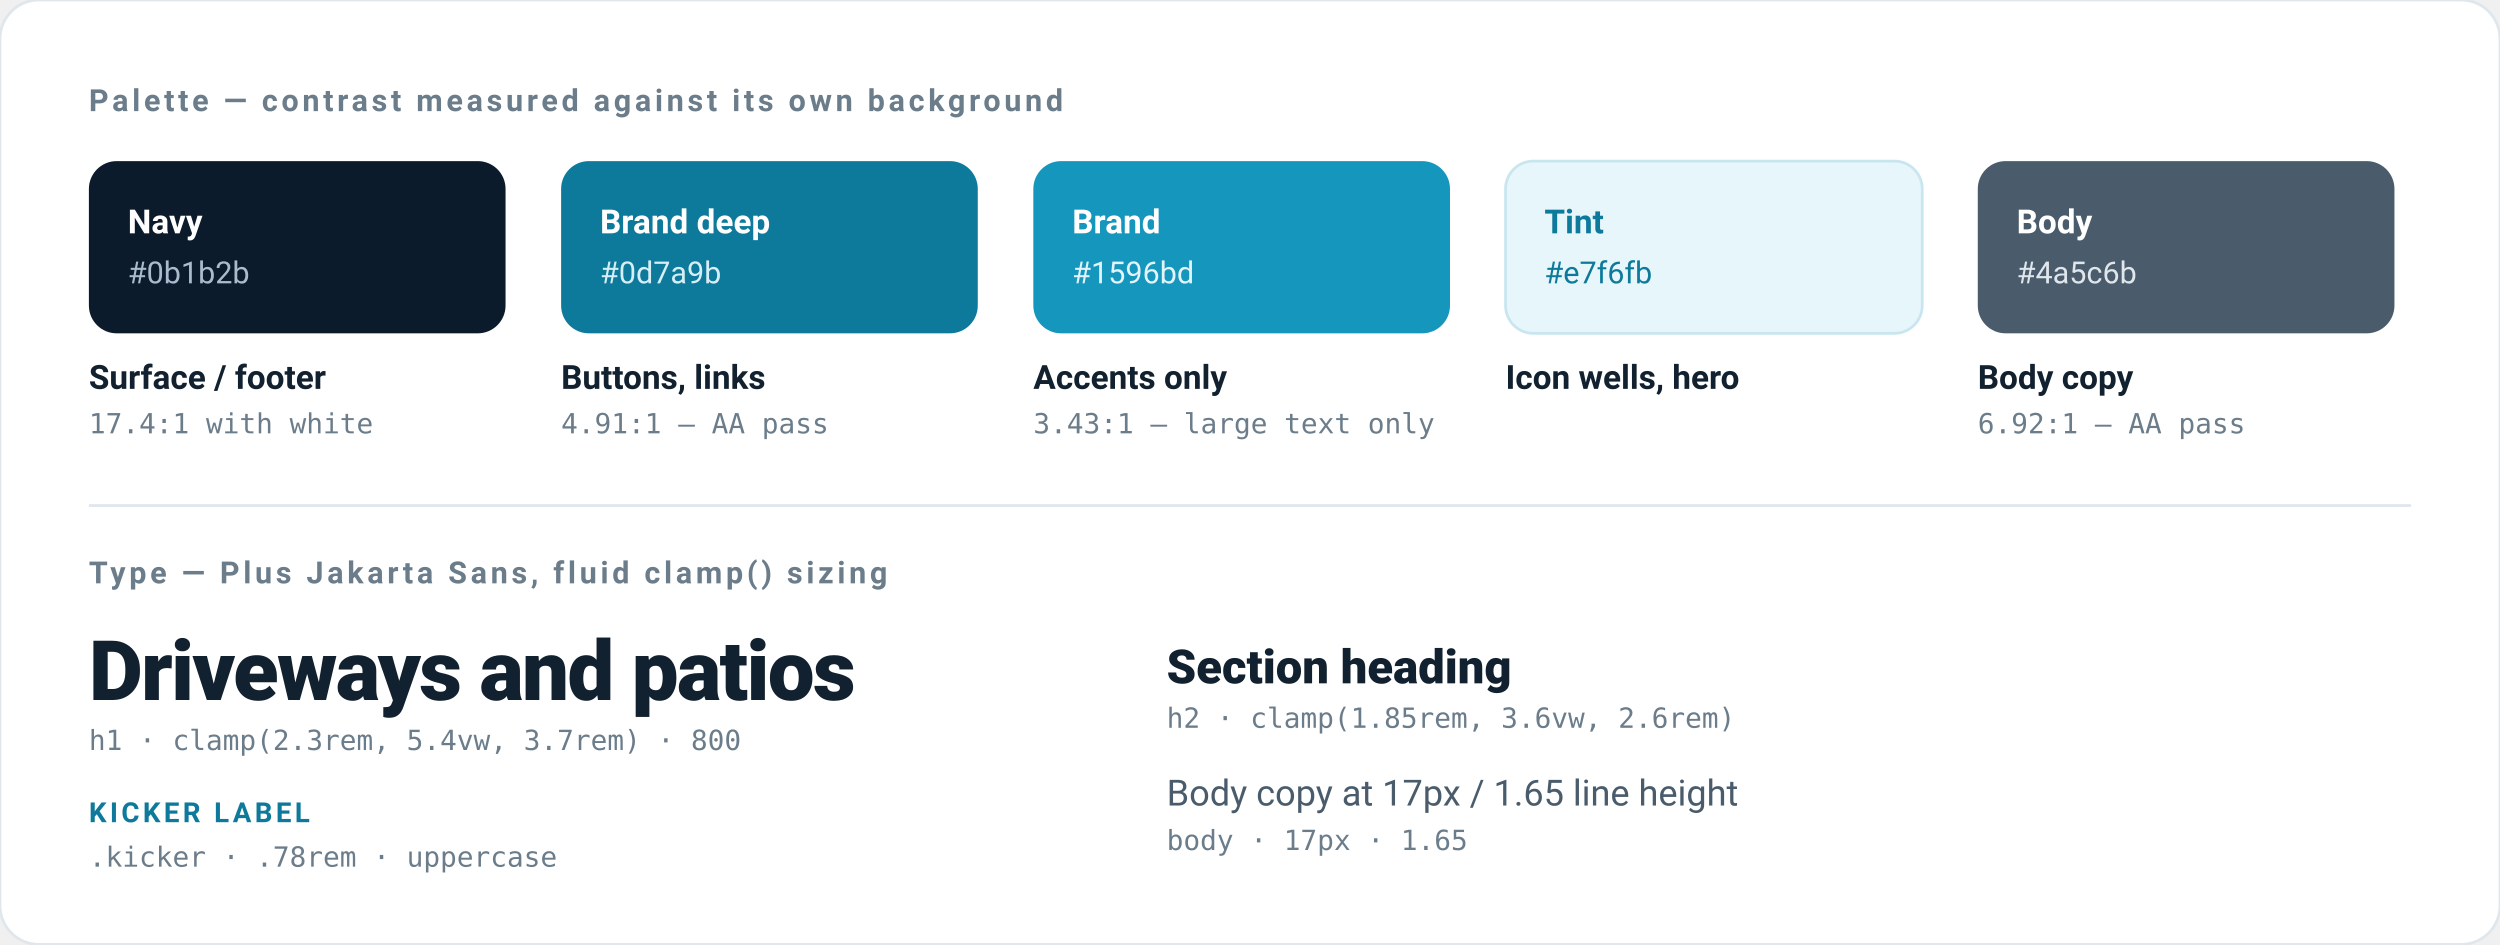
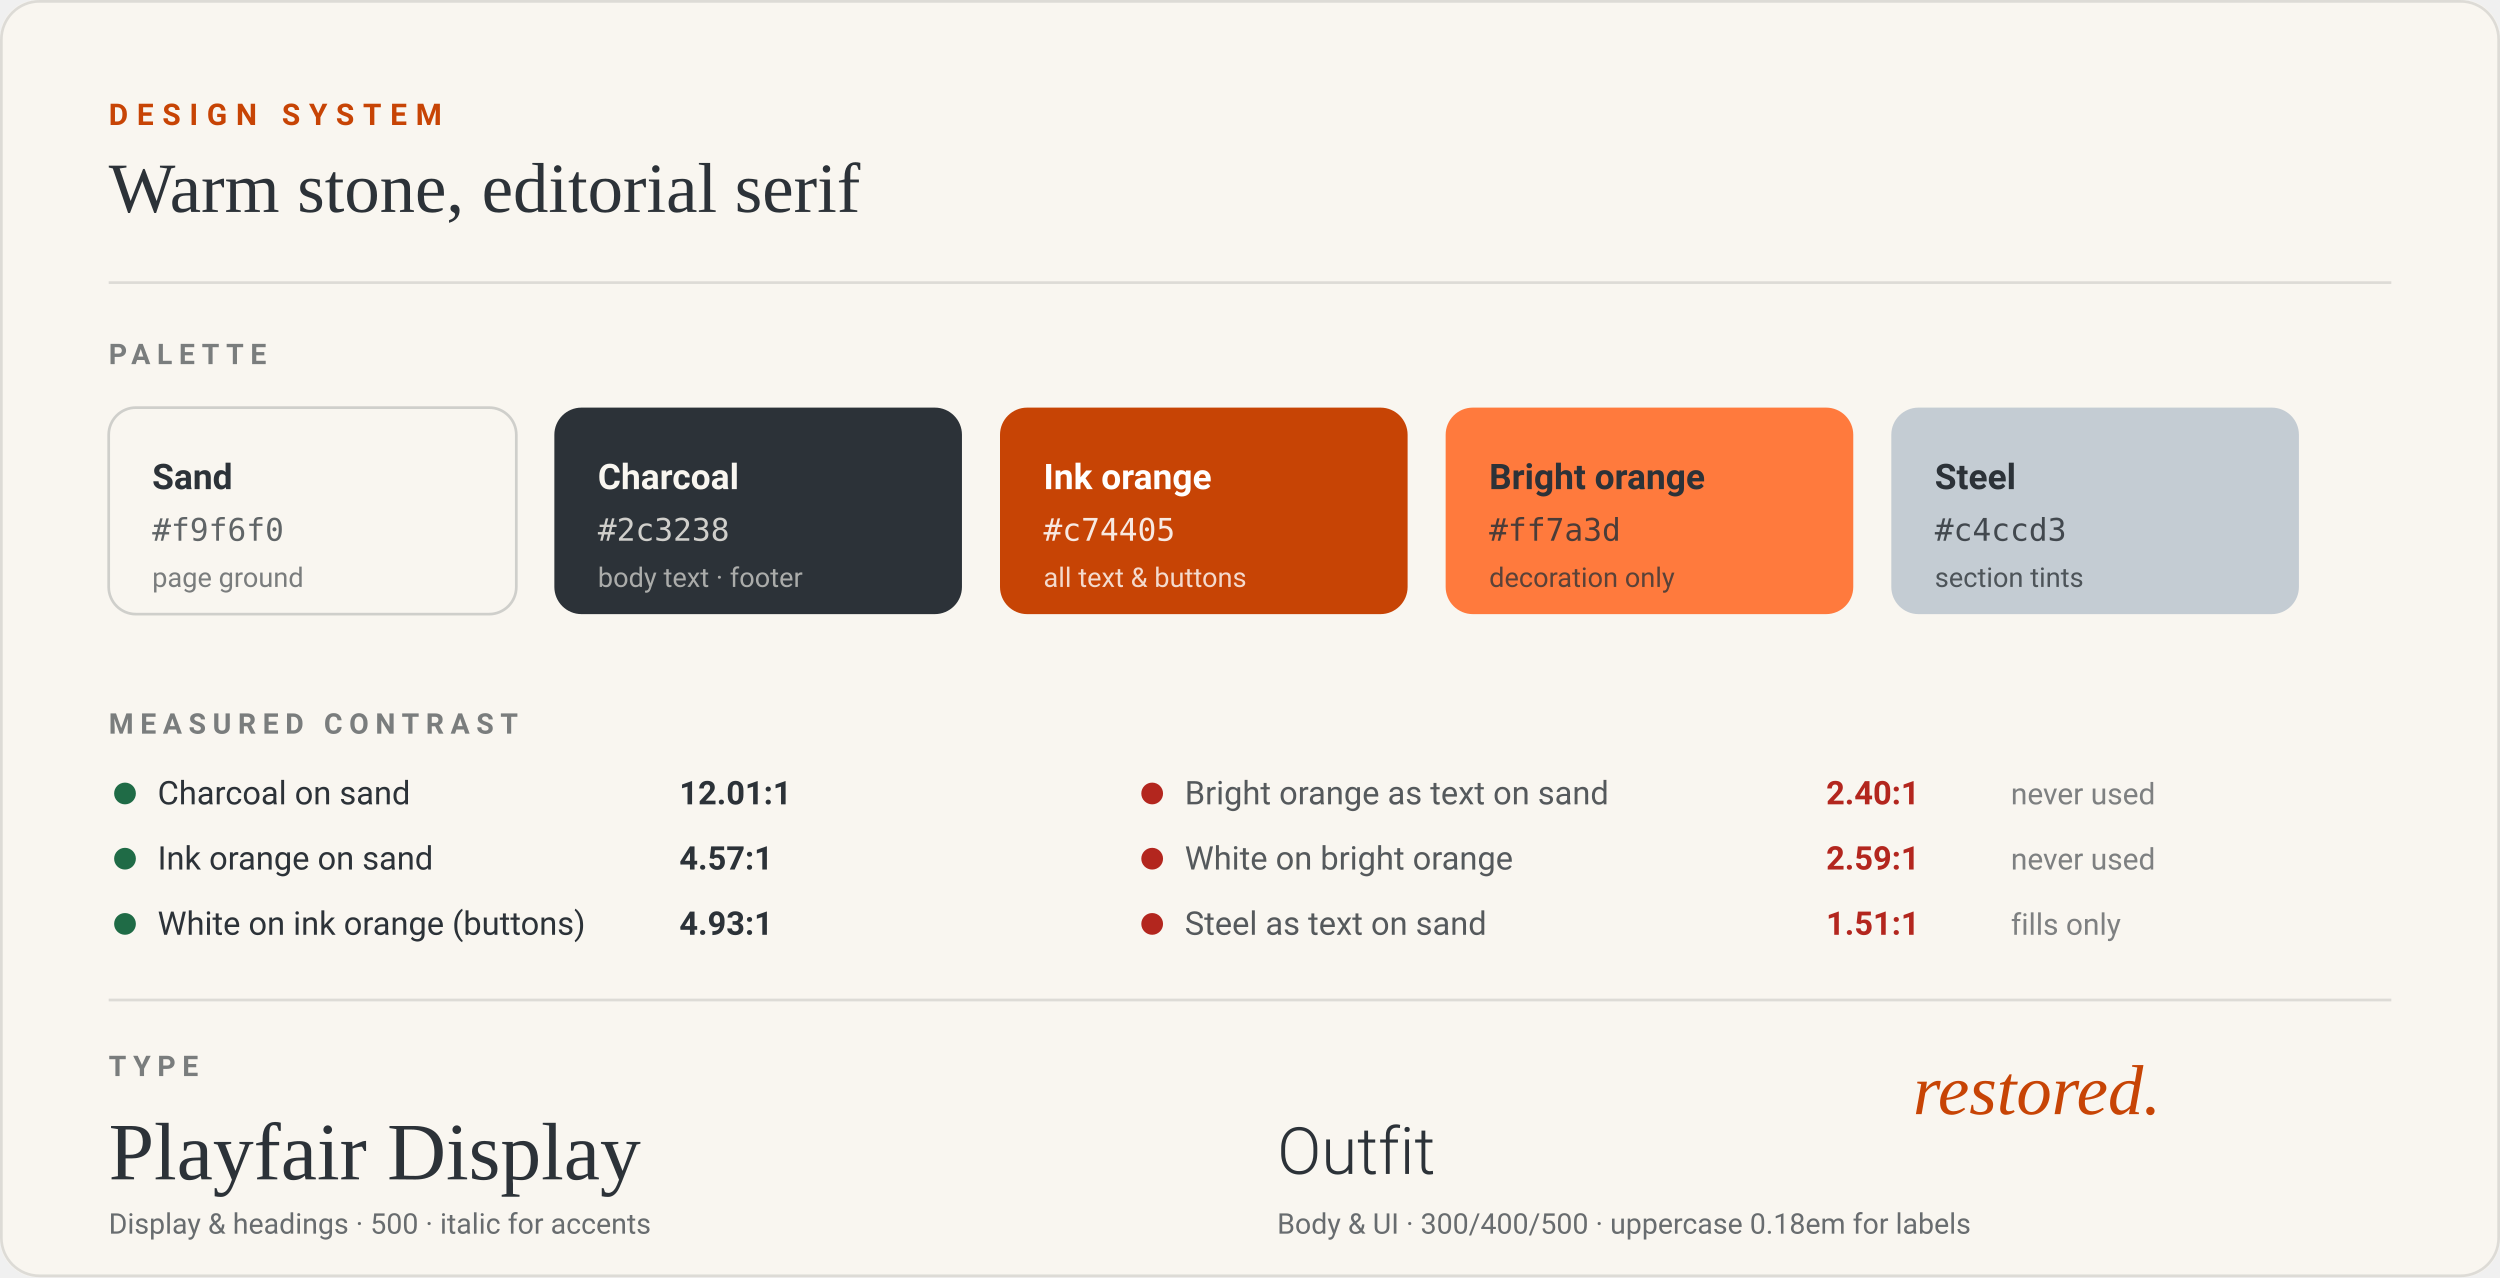
- <svg xmlns="http://www.w3.org/2000/svg" width="900" height="340" viewBox="0 0 900 340" role="img" aria-label="JetForce Washing design system: colour palette with WCAG contrast ratios, and type scale.">
-   <style>
-     .t   { font-family: "Plus Jakarta Sans", ui-sans-serif, system-ui, -apple-system, "Segoe UI", Roboto, Helvetica, Arial, sans-serif; }
-     .lbl { font-size: 11px; font-weight: 700; letter-spacing: .12em; text-transform: uppercase; fill: #6b7c8a; }
-     .hex { font-family: ui-monospace, SFMono-Regular, Menlo, Consolas, monospace; font-size: 11px; fill: #4a5c6b; }
-     .rat { font-family: ui-monospace, SFMono-Regular, Menlo, Consolas, monospace; font-size: 10px; fill: #6b7c8a; }
-     .nm  { font-size: 12px; font-weight: 700; fill: #12212f; }
-   </style>
-   <rect width="900" height="340" rx="14" fill="#ffffff" stroke="#dfe6ec" />
-   <text class="t lbl" x="32" y="40">Palette — contrast measured against its own background</text>
-   <g transform="translate(32,58)">
-     <rect width="150" height="62" rx="10" fill="#0b1b2b" />
-     <text class="t" x="14" y="26" font-size="12" font-weight="700" fill="#ffffff">Navy</text>
-     <text class="t" x="14" y="44" font-family="ui-monospace, Menlo, monospace" font-size="11" fill="#a9bccd">#0b1b2b</text>
+ <svg xmlns="http://www.w3.org/2000/svg" viewBox="0 0 920 470" width="920" height="470" font-family="ui-sans-serif, -apple-system, Segoe UI, Roboto, Helvetica, Arial, sans-serif">
+   <rect width="920" height="470" rx="14" fill="#f9f6f0" />
+   <rect x="0.5" y="0.5" width="919" height="469" rx="14" fill="none" stroke="#2c3238" stroke-opacity=".14" />
+   <text x="40" y="46" font-size="11" letter-spacing="3.2" fill="#c74405" font-weight="600">DESIGN SYSTEM</text>
+   <text x="40" y="78" font-size="26" fill="#2c3238" font-family="Georgia, 'Times New Roman', serif">Warm stone, editorial serif</text>
+   <line x1="40" y1="104" x2="880" y2="104" stroke="#2c3238" stroke-opacity=".14" />
+   <text x="40" y="134" font-size="10.5" letter-spacing="2.4" fill="#2c3238" fill-opacity=".62" font-weight="600">PALETTE</text>
+   <rect x="40" y="150" width="150" height="76" rx="10" fill="#f9f6f0" stroke="#2c3238" stroke-opacity=".2" />
+   <text x="56" y="180" font-size="13" fill="#2c3238" font-weight="600">Sand</text>
+   <text x="56" y="199" font-size="11.5" fill="#2c3238" fill-opacity=".74" font-family="ui-monospace, SFMono-Regular, Menlo, monospace">#f9f6f0</text>
+   <text x="56" y="216" font-size="10" fill="#2c3238" fill-opacity=".62">page ground</text>
+   <rect x="204" y="150" width="150" height="76" rx="10" fill="#2c3238" />
+   <text x="220" y="180" font-size="13" fill="#f9f6f0" font-weight="600">Charcoal</text>
+   <text x="220" y="199" font-size="11.5" fill="#f9f6f0" fill-opacity=".8" font-family="ui-monospace, SFMono-Regular, Menlo, monospace">#2c3238</text>
+   <text x="220" y="216" font-size="10" fill="#f9f6f0" fill-opacity=".62">body text · footer</text>
+   <rect x="368" y="150" width="150" height="76" rx="10" fill="#c74405" />
+   <text x="384" y="180" font-size="13" fill="#ffffff" font-weight="600">Ink orange</text>
+   <text x="384" y="199" font-size="11.5" fill="#ffffff" fill-opacity=".88" font-family="ui-monospace, SFMono-Regular, Menlo, monospace">#c74405</text>
+   <text x="384" y="216" font-size="10" fill="#ffffff" fill-opacity=".8">all text &amp; buttons</text>
+   <rect x="532" y="150" width="150" height="76" rx="10" fill="#ff7a3d" />
+   <text x="548" y="180" font-size="13" fill="#2c3238" font-weight="600">Bright orange</text>
+   <text x="548" y="199" font-size="11.5" fill="#2c3238" fill-opacity=".85" font-family="ui-monospace, SFMono-Regular, Menlo, monospace">#ff7a3d</text>
+   <text x="548" y="216" font-size="10" fill="#2c3238" fill-opacity=".78">decoration only</text>
+   <rect x="696" y="150" width="150" height="76" rx="10" fill="#c4ccd3" />
+   <text x="712" y="180" font-size="13" fill="#2c3238" font-weight="600">Steel</text>
+   <text x="712" y="199" font-size="11.5" fill="#2c3238" fill-opacity=".85" font-family="ui-monospace, SFMono-Regular, Menlo, monospace">#c4ccd3</text>
+   <text x="712" y="216" font-size="10" fill="#2c3238" fill-opacity=".78">section tints</text>
+   <text x="40" y="270" font-size="10.5" letter-spacing="2.4" fill="#2c3238" fill-opacity=".62" font-weight="600">MEASURED CONTRAST</text>
+   <g font-size="12">
+     <circle cx="46" cy="292" r="4" fill="#1f6b46" />
+     <text x="58" y="296" fill="#2c3238">Charcoal on sand</text>
+     <text x="250" y="296" fill="#2c3238" font-weight="700">12.01:1</text>
+     <circle cx="46" cy="316" r="4" fill="#1f6b46" />
+     <text x="58" y="320" fill="#2c3238">Ink orange on sand</text>
+     <text x="250" y="320" fill="#2c3238" font-weight="700">4.57:1</text>
+     <circle cx="46" cy="340" r="4" fill="#1f6b46" />
+     <text x="58" y="344" fill="#2c3238">White on ink orange (buttons)</text>
+     <text x="250" y="344" fill="#2c3238" font-weight="700">4.93:1</text>
+     <circle cx="424" cy="292" r="4" fill="#b3261e" />
+     <text x="436" y="296" fill="#2c3238" fill-opacity=".8">Bright orange as text on sand</text>
+     <text x="672" y="296" fill="#b3261e" font-weight="700">2.40:1</text>
+     <text x="740" y="296" fill="#2c3238" fill-opacity=".6" font-size="11">never used</text>
+     <circle cx="424" cy="316" r="4" fill="#b3261e" />
+     <text x="436" y="320" fill="#2c3238" fill-opacity=".8">White on bright orange</text>
+     <text x="672" y="320" fill="#b3261e" font-weight="700">2.59:1</text>
+     <text x="740" y="320" fill="#2c3238" fill-opacity=".6" font-size="11">never used</text>
+     <circle cx="424" cy="340" r="4" fill="#b3261e" />
+     <text x="436" y="344" fill="#2c3238" fill-opacity=".8">Steel as text on sand</text>
+     <text x="672" y="344" fill="#b3261e" font-weight="700">1.51:1</text>
+     <text x="740" y="344" fill="#2c3238" fill-opacity=".6" font-size="11">fills only</text>
  </g>
-   <text class="t nm" x="32" y="140">Surface / footer</text>
-   <text class="t rat" x="32" y="156">17.4:1 with white</text>
-   <g transform="translate(202,58)">
-     <rect width="150" height="62" rx="10" fill="#0d7a9b" />
-     <text class="t" x="14" y="26" font-size="12" font-weight="700" fill="#ffffff">Brand deep</text>
-     <text class="t" x="14" y="44" font-family="ui-monospace, Menlo, monospace" font-size="11" fill="#d6eef6">#0d7a9b</text>
-   </g>
-   <text class="t nm" x="202" y="140">Buttons, links</text>
-   <text class="t rat" x="202" y="156">4.91:1 — AA pass</text>
-   <g transform="translate(372,58)">
-     <rect width="150" height="62" rx="10" fill="#1596bd" />
-     <text class="t" x="14" y="26" font-size="12" font-weight="700" fill="#ffffff">Brand</text>
-     <text class="t" x="14" y="44" font-family="ui-monospace, Menlo, monospace" font-size="11" fill="#e2f4fa">#1596bd</text>
-   </g>
-   <text class="t nm" x="372" y="140">Accents only</text>
-   <text class="t rat" x="372" y="156">3.43:1 — large text only</text>
-   <g transform="translate(542,58)">
-     <rect width="150" height="62" rx="10" fill="#e7f6fb" stroke="#c9e6f0" />
-     <text class="t" x="14" y="26" font-size="12" font-weight="700" fill="#0d7a9b">Tint</text>
-     <text class="t" x="14" y="44" font-family="ui-monospace, Menlo, monospace" font-size="11" fill="#0d7a9b">#e7f6fb</text>
-   </g>
-   <text class="t nm" x="542" y="140">Icon wells, hero</text>
-   <g transform="translate(712,58)">
-     <rect width="150" height="62" rx="10" fill="#4a5c6b" />
-     <text class="t" x="14" y="26" font-size="12" font-weight="700" fill="#ffffff">Body</text>
-     <text class="t" x="14" y="44" font-family="ui-monospace, Menlo, monospace" font-size="11" fill="#dfe6ec">#4a5c6b</text>
-   </g>
-   <text class="t nm" x="712" y="140">Body copy</text>
-   <text class="t rat" x="712" y="156">6.92:1 — AA pass</text>
-   <line x1="32" y1="182" x2="868" y2="182" stroke="#dfe6ec" />
-   <text class="t lbl" x="32" y="210">Type — Plus Jakarta Sans, fluid clamp() sizing</text>
-   <text class="t" x="32" y="252" font-size="30" font-weight="800" fill="#12212f" letter-spacing="-.02em">Driveways and patios</text>
-   <text class="t rat" x="32" y="270">h1 · clamp(2.3rem, 5.4vw, 3.7rem) · 800</text>
-   <text class="t" x="420" y="246" font-size="17" font-weight="800" fill="#12212f">Section heading</text>
-   <text class="t rat" x="420" y="262">h2 · clamp(1.85rem, 3.6vw, 2.6rem)</text>
-   <text class="t" x="420" y="290" font-size="13" fill="#4a5c6b">Body copy at 17px / 1.65 line height</text>
-   <text class="t rat" x="420" y="306">body · 17px · 1.65</text>
-   <text class="t" x="32" y="296" font-size="10" font-weight="700" letter-spacing=".12em" fill="#0d7a9b">KICKER LABEL</text>
-   <text class="t rat" x="32" y="312">.kicker · .78rem · uppercase</text>
+   <line x1="40" y1="368" x2="880" y2="368" stroke="#2c3238" stroke-opacity=".14" />
+   <text x="40" y="396" font-size="10.5" letter-spacing="2.4" fill="#2c3238" fill-opacity=".62" font-weight="600">TYPE</text>
+   <text x="40" y="434" font-size="30" fill="#2c3238" font-family="Georgia, 'Times New Roman', serif">Playfair Display</text>
+   <text x="40" y="454" font-size="10.5" fill="#2c3238" fill-opacity=".7">Display &amp; headings · 500 · italic for accents</text>
+   <text x="470" y="432" font-size="24" fill="#2c3238" font-weight="300">Outfit</text>
+   <text x="470" y="454" font-size="10.5" fill="#2c3238" fill-opacity=".7">Body &amp; UI · 300/400/500 · uppercase 0.18em for labels</text>
+   <text x="704" y="410" font-size="26" fill="#c74405" font-family="Georgia, 'Times New Roman', serif" font-style="italic">restored.</text>
</svg>
